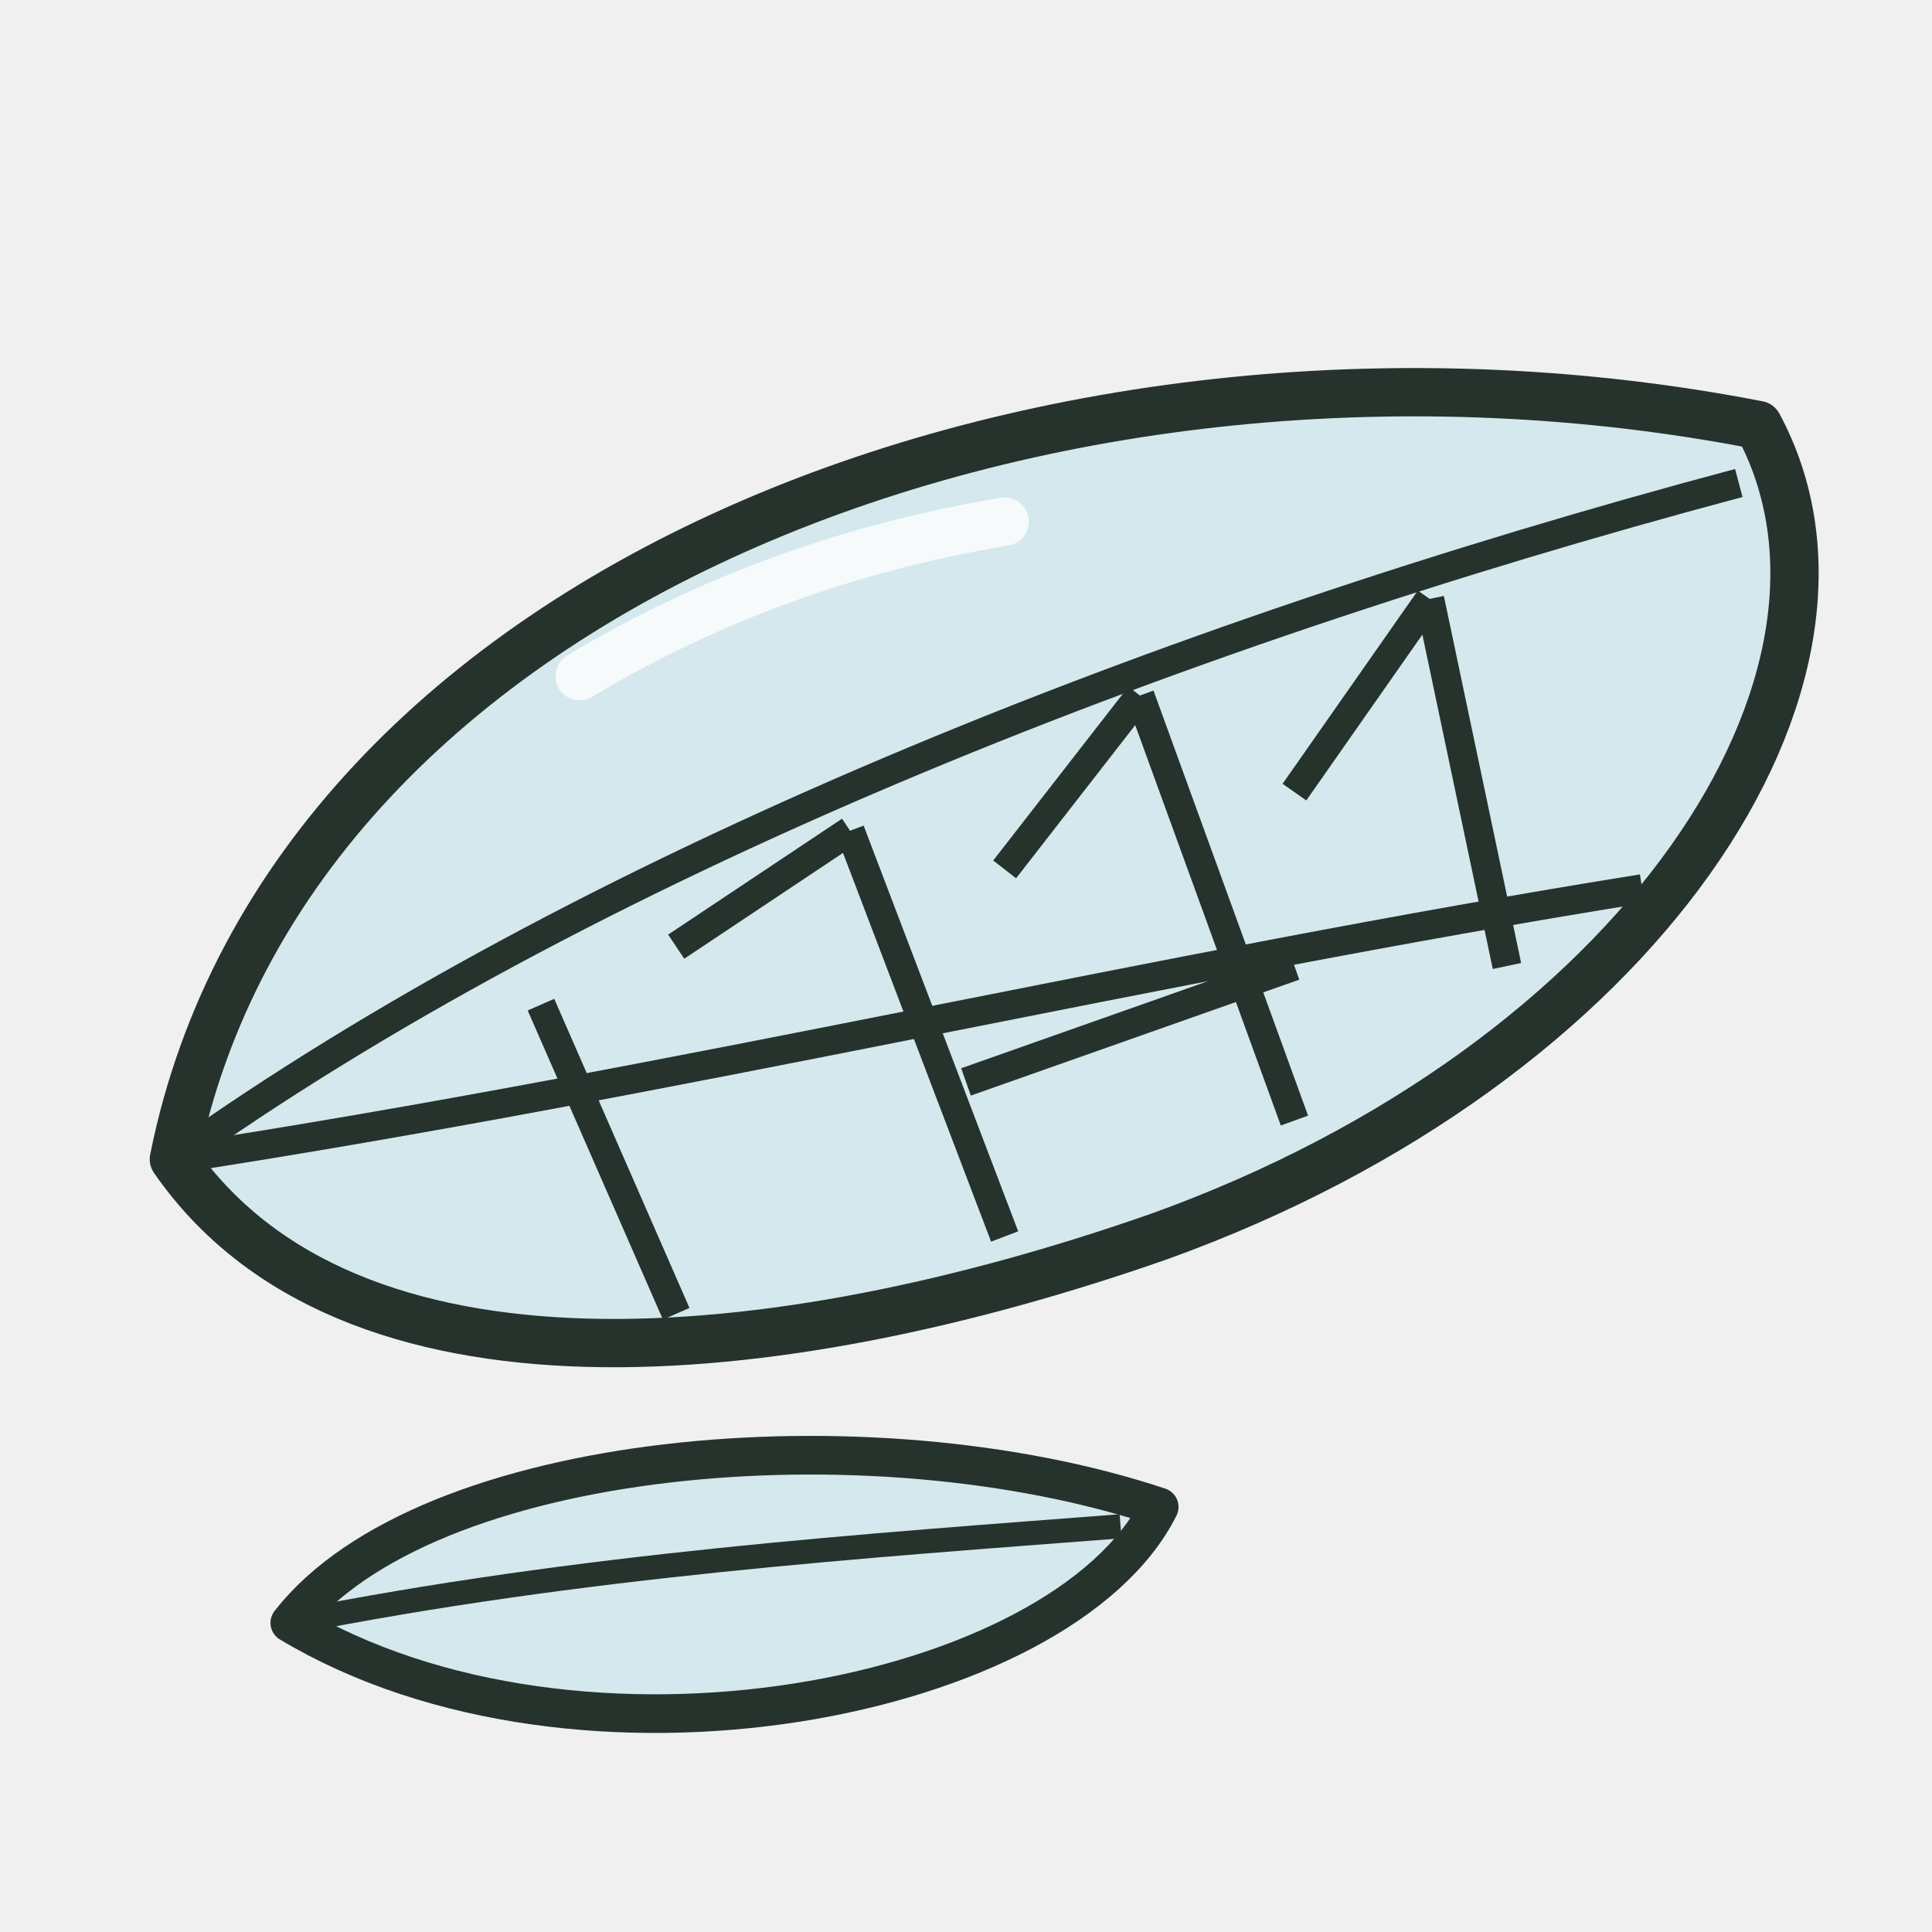
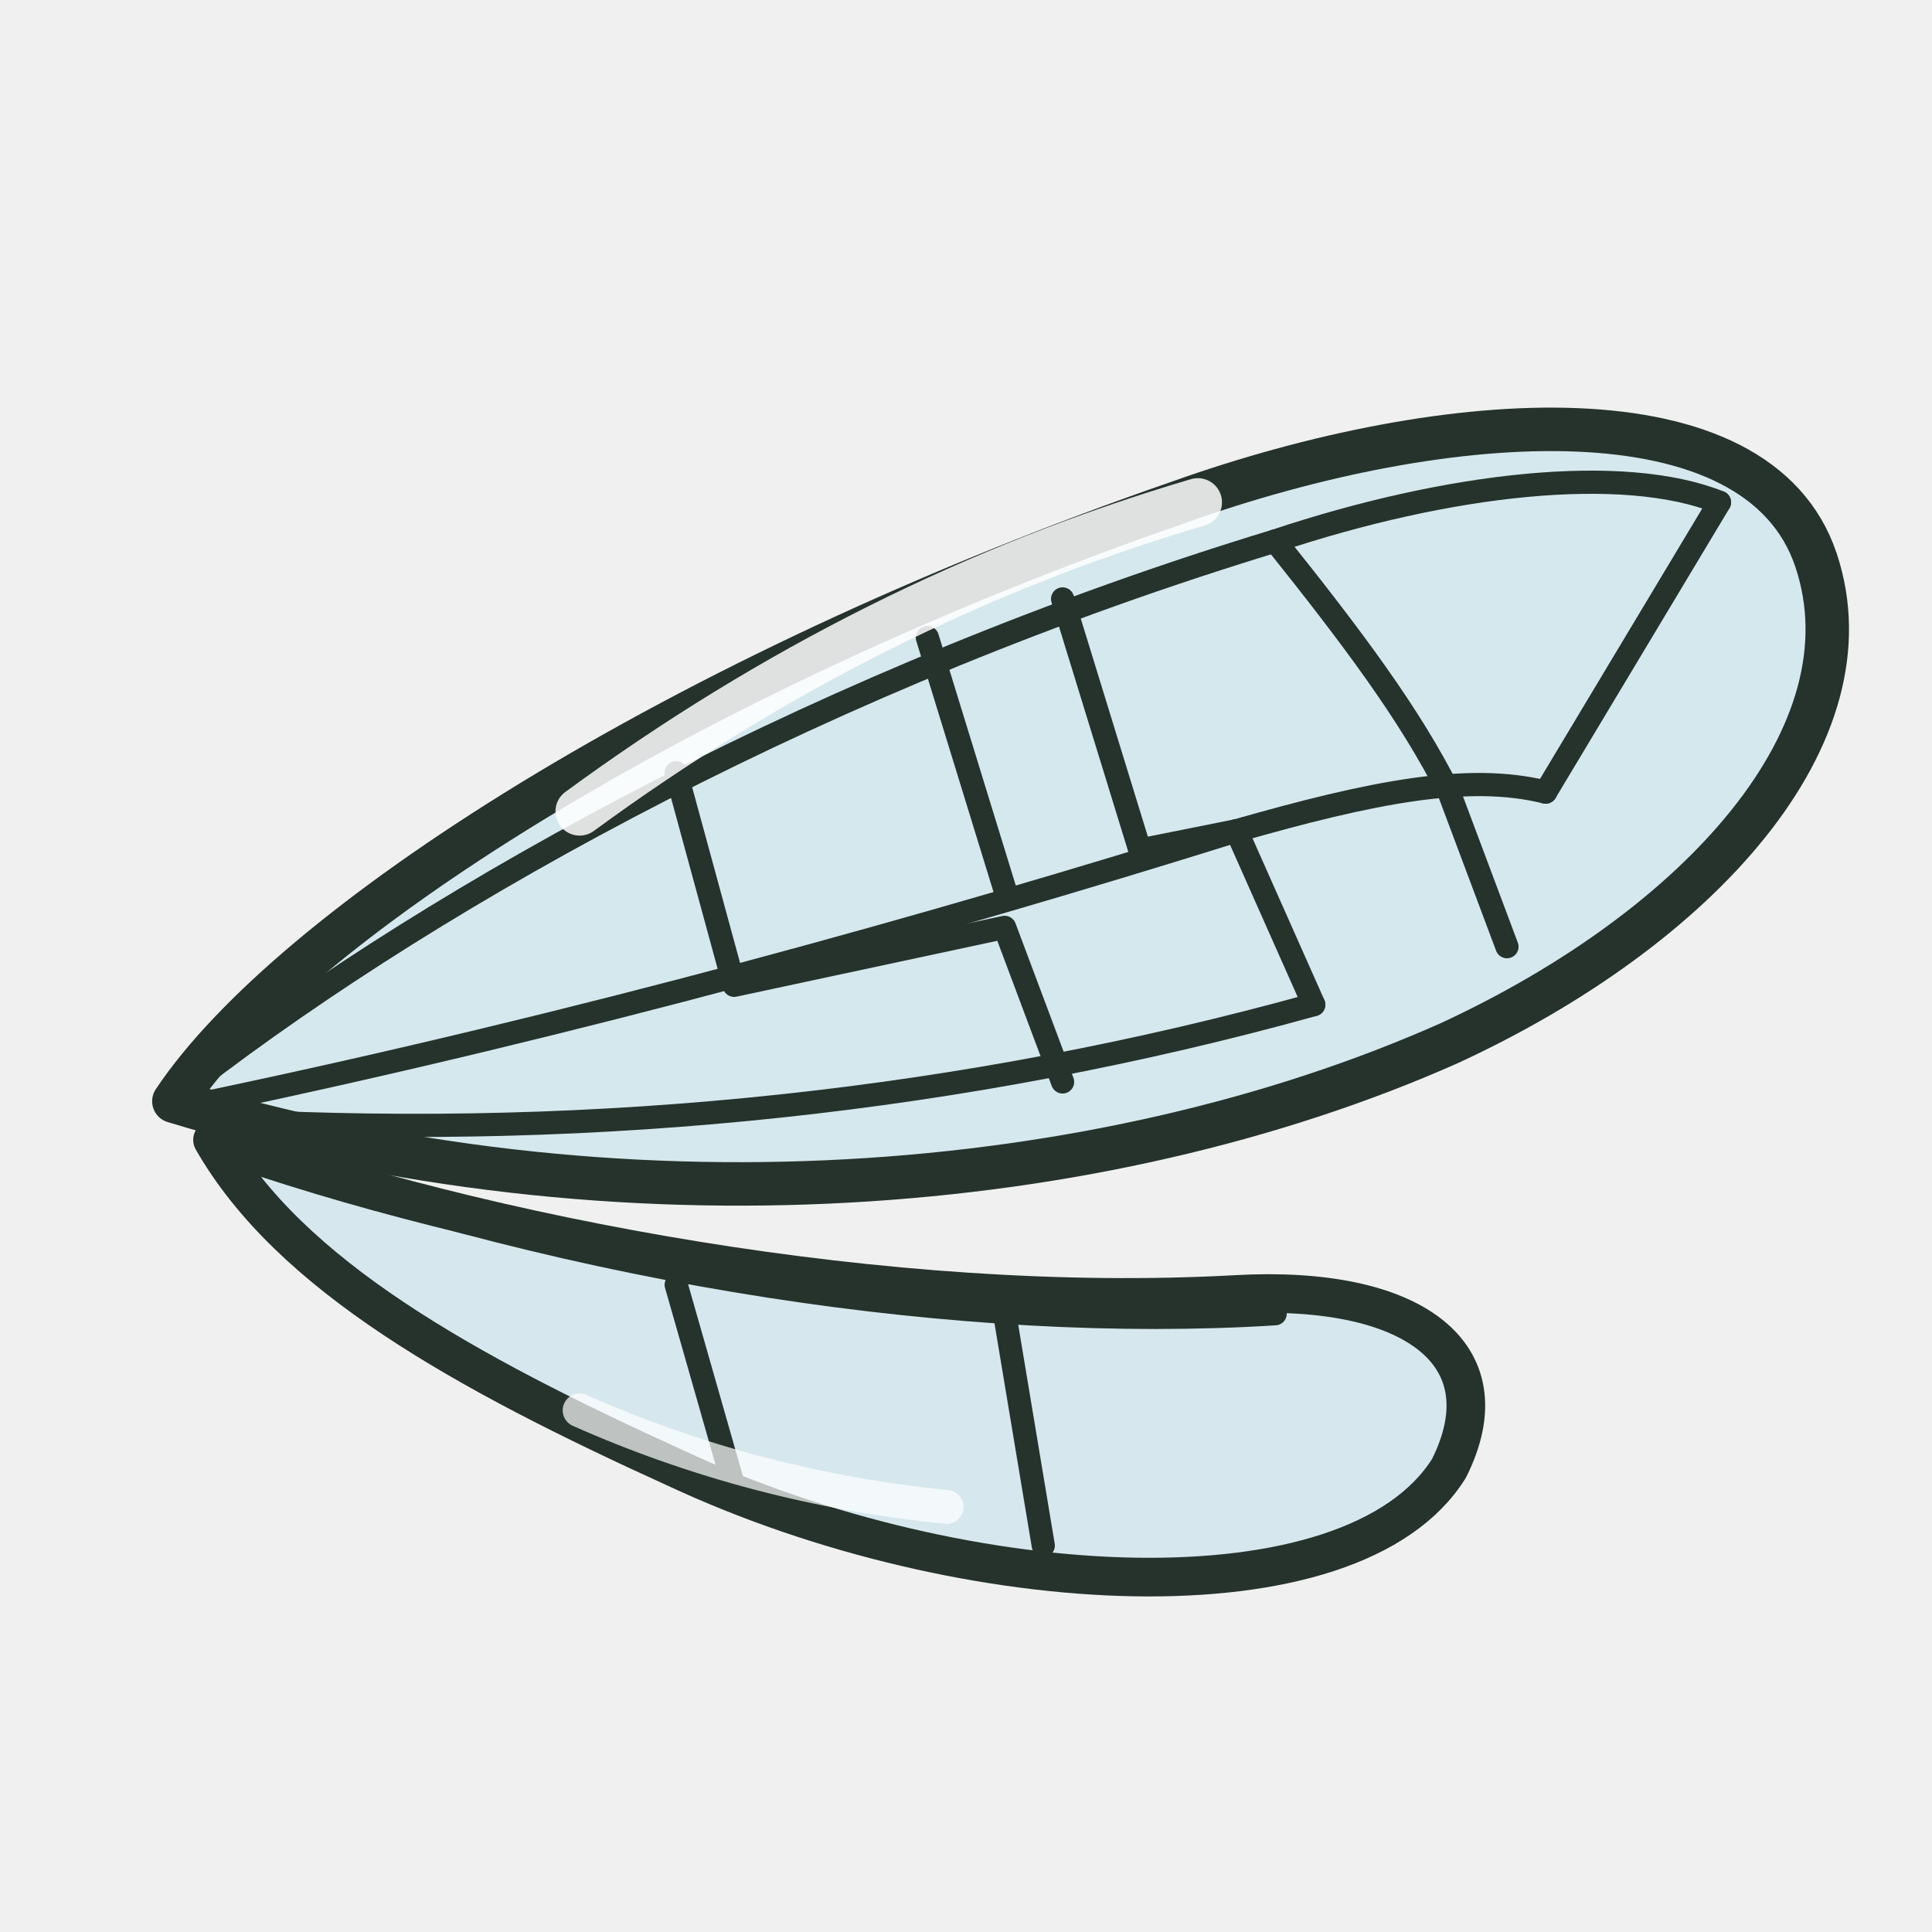
<svg xmlns="http://www.w3.org/2000/svg" viewBox="0 0 200 200">
-   <path d="M18 120 C30 60 110 30 182 44 C196 70 170 110 120 128 C80 142 36 146 18 120 Z" fill="#CFE6EC" fill-opacity=".85" />
-   <g stroke="#25332C" stroke-width="3" fill="none" stroke-linejoin="round">
-     <path d="M18 120 C60 90 120 66 180 50" />
-     <path d="M18 120 C70 112 120 100 170 92" />
-     <path d="M56 104 L70 136 M88 86 L104 128 M118 72 L134 116 M148 62 L156 100 M70 98 L88 86 M104 90 L118 72 M134 82 L148 62 M100 112 L134 100" />
+   <path d="M22 118 C50 128 92 136 128 134 C146 133 156 140 150 152 C140 168 100 166 70 152 C48 142 30 132 22 118 Z" fill="#CFE6EC" fill-opacity=".8" stroke="#25332C" stroke-width="4" stroke-linejoin="round" />
+   <path d="M24 119 C60 132 100 138 132 136 M70 133 L76 154 M104 136 L108 160" stroke="#25332C" stroke-width="2.4" stroke-linecap="round" fill="none" />
+   <path d="M18 114 C30 96 70 70 122 52 C150 42 182 40 188 58 C194 76 176 96 150 108 C114 124 64 128 18 114 Z" fill="#CFE6EC" fill-opacity=".85" stroke="#25332C" stroke-width="4.5" stroke-linejoin="round" />
+   <g stroke="#25332C" stroke-width="2.4" stroke-linejoin="round" stroke-linecap="round" fill="none">
+     <path d="M20 112 C46 92 86 70 132 56 C150 50 168 48 178 52" />
+     <path d="M22 114 C60 106 96 96 128 86 C142 82 152 80 160 82" />
+     <path d="M24 116 C62 118 100 114 136 104" />
+     <path d="M132 56 C140 66 146 74 150 82 M160 82 C166 72 172 62 178 52" />
+     <path d="M96 66 L104 92 M110 62 L118 88 M118 88 L128 86" />
+     <path d="M70 80 L76 102 M76 102 L104 96 M104 96 L110 112" />
+     <path d="M128 86 L136 104 M150 82 L156 98" />
  </g>
-   <path d="M18 120 C30 60 110 30 182 44 C196 70 170 110 120 128 C80 142 36 146 18 120 Z" fill="none" stroke="#25332C" stroke-width="5" stroke-linejoin="round" />
-   <path d="M60 70 Q80 58 104 54" stroke="#fff" stroke-width="5" stroke-linecap="round" fill="none" opacity=".8" />
-   <path d="M30 168 C44 150 90 146 120 156 C110 176 60 186 30 168 Z" fill="#CFE6EC" fill-opacity=".85" stroke="#25332C" stroke-width="4" stroke-linejoin="round" />
-   <path d="M30 168 C60 162 90 160 116 158" stroke="#25332C" stroke-width="2.5" fill="none" />
+   <path d="M60 84 Q90 62 124 52" stroke="#fff" stroke-width="5" stroke-linecap="round" fill="none" opacity=".85" />
+   <path d="M60 146 Q78 154 98 156" stroke="#fff" stroke-width="3.5" stroke-linecap="round" fill="none" opacity=".7" />
</svg>
